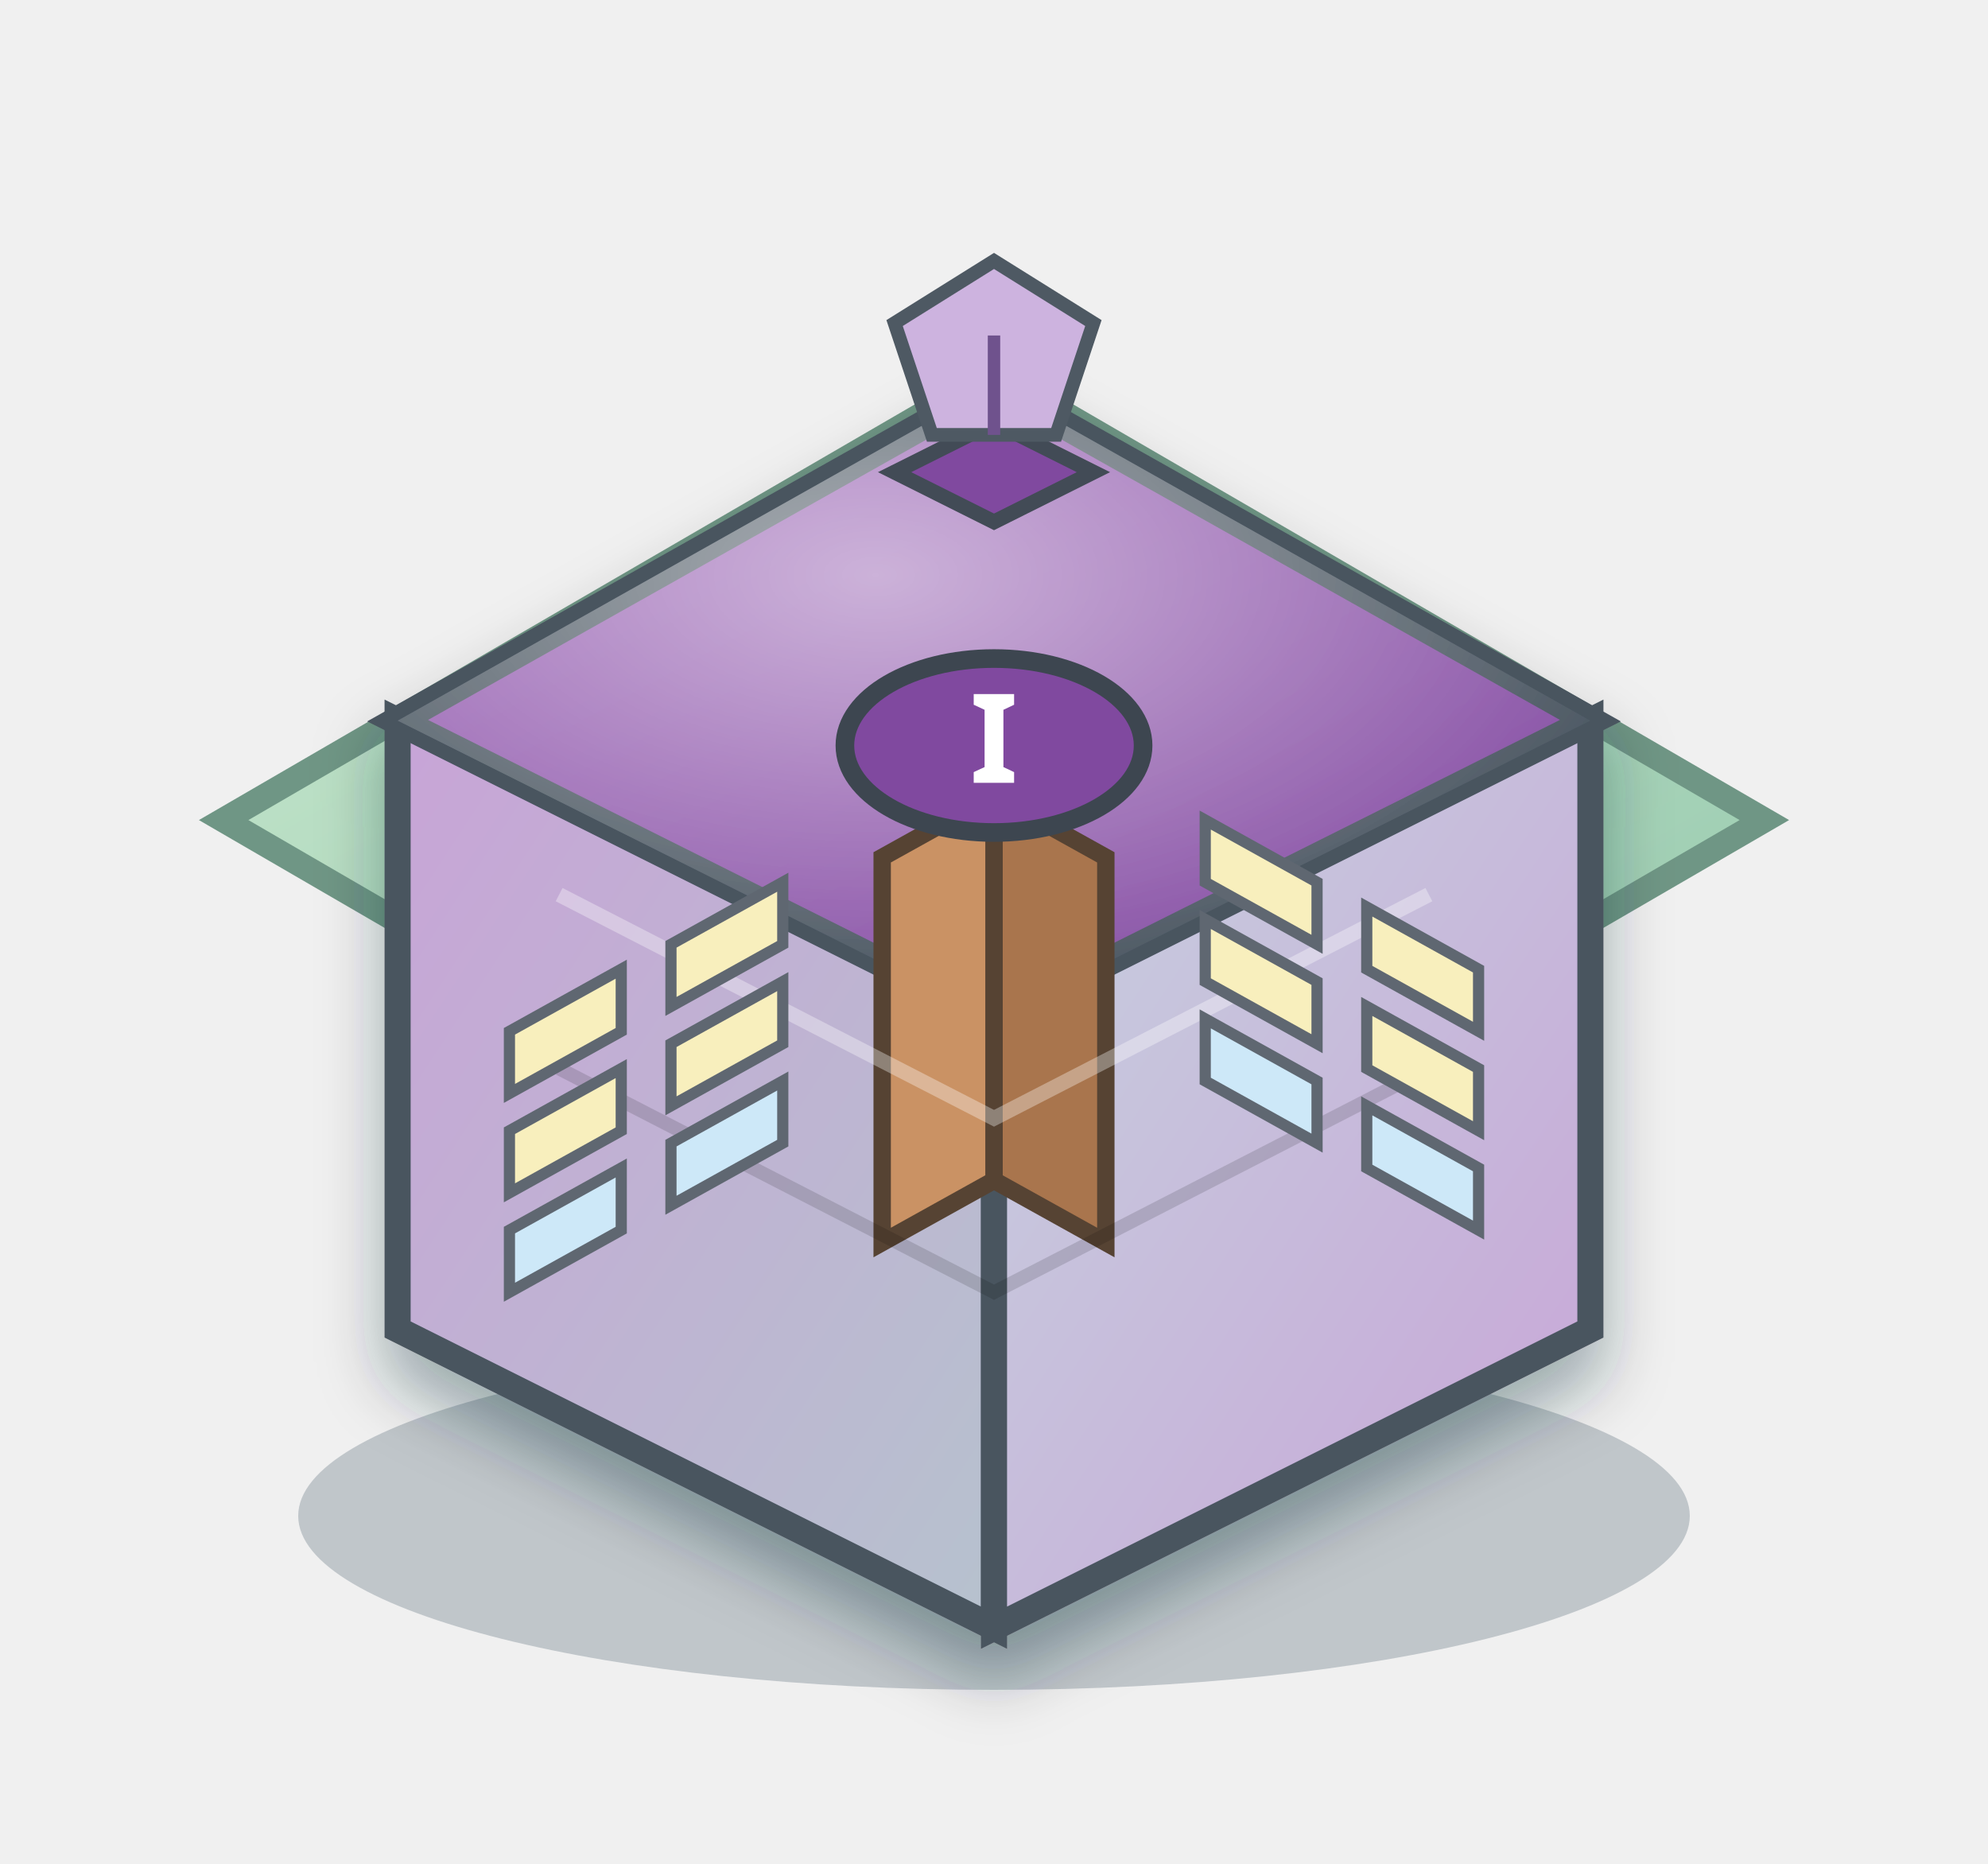
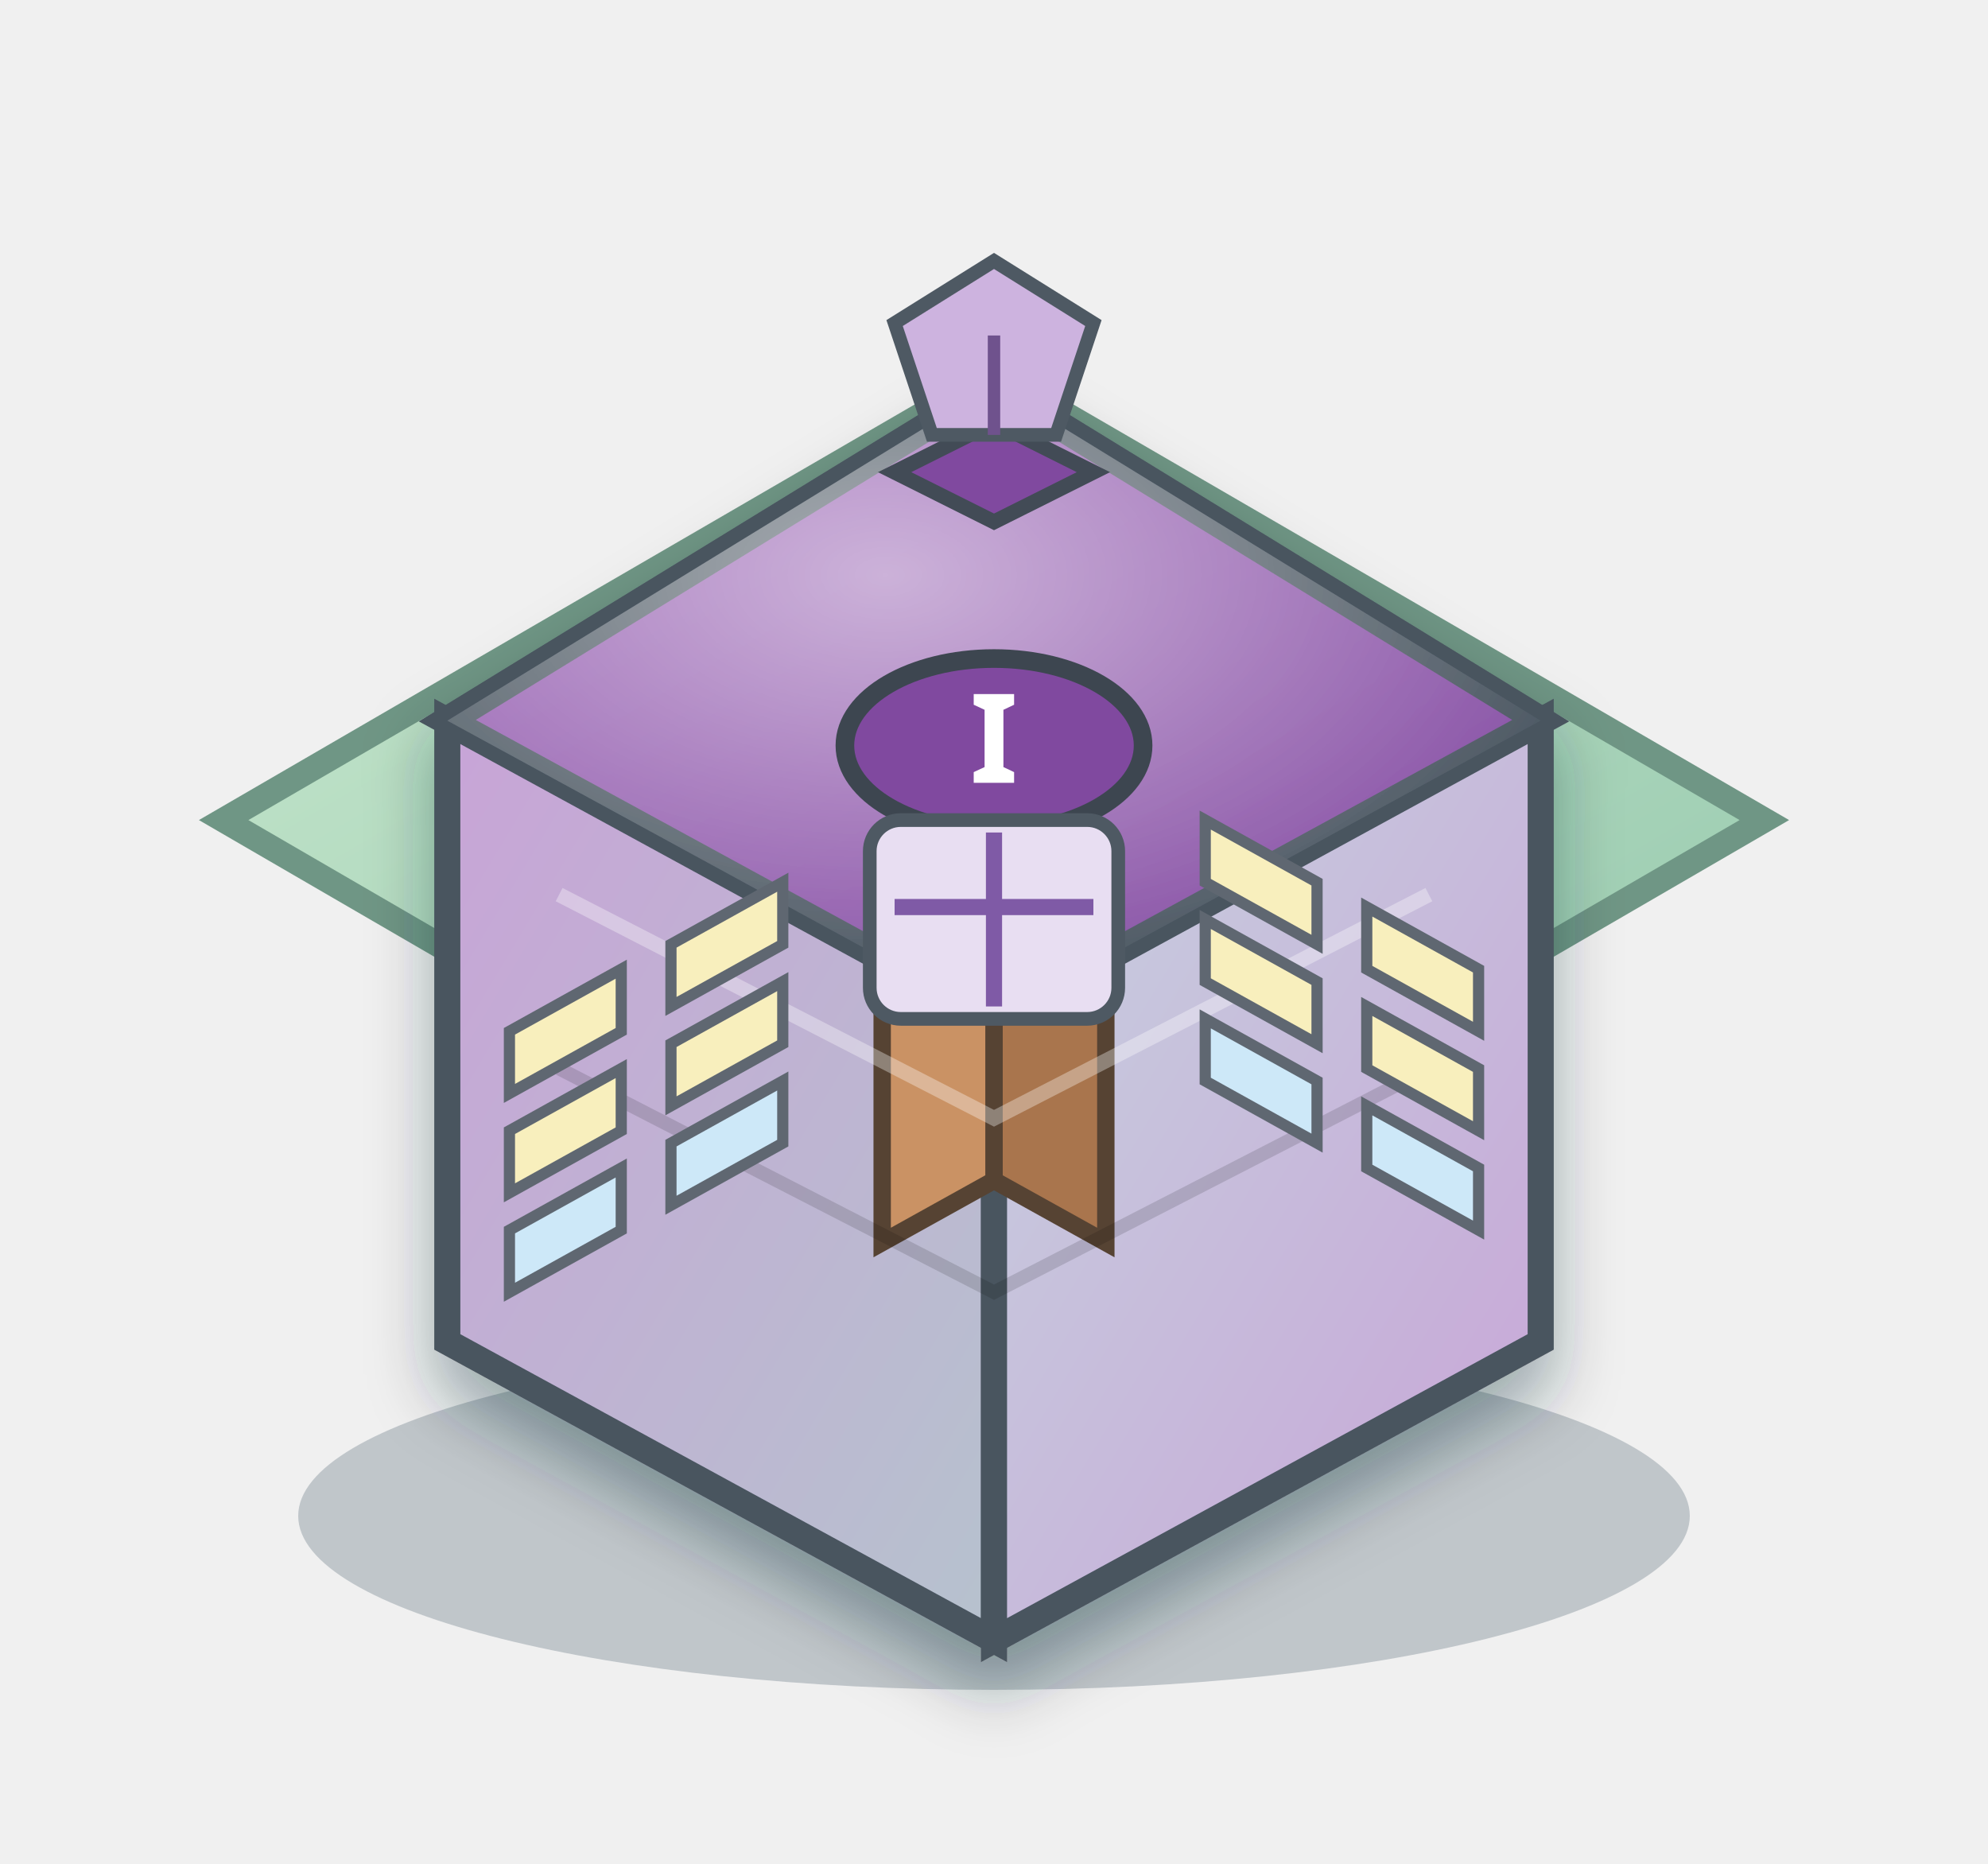
<svg xmlns="http://www.w3.org/2000/svg" width="160" height="150" viewBox="0 0 160 150" fill="none">
  <defs>
    <linearGradient id="ground" x1="0" y1="0" x2="1" y2="1">
      <stop offset="0%" stop-color="#c7e7cd" />
      <stop offset="100%" stop-color="#95c8ad" />
    </linearGradient>
    <linearGradient id="roofFace" x1="0" y1="0" x2="1" y2="1">
      <stop offset="0%" stop-color="#9a62b5" />
      <stop offset="100%" stop-color="#80499f" />
    </linearGradient>
    <linearGradient id="wallL" x1="0" y1="0" x2="1" y2="1">
      <stop offset="0%" stop-color="#c8a4d7" />
      <stop offset="100%" stop-color="#b6c2ce" />
    </linearGradient>
    <linearGradient id="wallR" x1="0" y1="0" x2="1" y2="1">
      <stop offset="0%" stop-color="#c6d2df" />
      <stop offset="100%" stop-color="#c8a4d7" />
    </linearGradient>
    <radialGradient id="roofSpec" cx="40%" cy="30%" r="70%">
      <stop offset="0%" stop-color="#ffffff88" />
      <stop offset="100%" stop-color="#ffffff00" />
    </radialGradient>
    <filter id="softShadow" x="-20%" y="-20%" width="140%" height="140%">
      <feDropShadow dx="0" dy="3" stdDeviation="2.6" flood-color="#122a38" flood-opacity="0.35" />
    </filter>
  </defs>
  <ellipse cx="80" cy="122" rx="56" ry="14" fill="#173246" opacity="0.22" />
  <polygon points="80,30 142,66 80,102 18,66" fill="url(#ground)" stroke="#6f9685" stroke-width="2" />
  <g filter="url(#softShadow)">
-     <polygon points="32,58 80,82 80,131 32,107" fill="url(#wallL)" stroke="#48545f" stroke-width="2.1" />
-     <polygon points="128,58 80,82 80,131 128,107" fill="url(#wallR)" stroke="#48545f" stroke-width="2.1" />
-     <polygon points="80,31 128,58 80,82 32,58" fill="url(#roofFace)" stroke="#48545f" stroke-width="2.3" />
-     <polygon points="80,31 128,58 80,82 32,58" fill="url(#roofSpec)" />
+     <polygon points="36,58 80,82 80,132 36,108" fill="url(#wallL)" stroke="#48545f" stroke-width="2.1" />
+     <polygon points="124,58 80,82 80,132 124,108" fill="url(#wallR)" stroke="#48545f" stroke-width="2.1" />
+     <polygon points="80,31 124,58 80,82 36,58" fill="url(#roofFace)" stroke="#48545f" stroke-width="2.3" />
+     <polygon points="80,31 124,58 80,82 36,58" fill="url(#roofSpec)" />
  </g>
  <polygon points="80,64 89,69 89,100 80,95" fill="#a9754d" stroke="#564333" stroke-width="1.4" />
  <polygon points="80,64 71,69 71,100 80,95" fill="#ca9264" stroke="#564333" stroke-width="1.4" />
  <polyline points="45,72 80,90 115,72" stroke="#ffffff55" stroke-width="1.2" />
  <polyline points="45,86 80,104 115,86" stroke="#00000022" stroke-width="1.1" />
  <polygon points="97,66 106,71 106,76 97,71" fill="#f8efbd" stroke="#5f6771" stroke-width="0.9" />
  <polygon points="110,73 119,78 119,83 110,78" fill="#f8efbd" stroke="#5f6771" stroke-width="0.9" />
  <polygon points="97,74 106,79 106,84 97,79" fill="#f8efbd" stroke="#5f6771" stroke-width="0.9" />
  <polygon points="110,81 119,86 119,91 110,86" fill="#f8efbd" stroke="#5f6771" stroke-width="0.9" />
  <polygon points="97,82 106,87 106,92 97,87" fill="#cde8f8" stroke="#5f6771" stroke-width="0.9" />
  <polygon points="110,89 119,94 119,99 110,94" fill="#cde8f8" stroke="#5f6771" stroke-width="0.9" />
  <polygon points="63,71 54,76 54,81 63,76" fill="#f8efbd" stroke="#5f6771" stroke-width="0.9" />
  <polygon points="50,78 41,83 41,88 50,83" fill="#f8efbd" stroke="#5f6771" stroke-width="0.9" />
  <polygon points="63,79 54,84 54,89 63,84" fill="#f8efbd" stroke="#5f6771" stroke-width="0.9" />
  <polygon points="50,86 41,91 41,96 50,91" fill="#f8efbd" stroke="#5f6771" stroke-width="0.9" />
  <polygon points="63,87 54,92 54,97 63,92" fill="#cde8f8" stroke="#5f6771" stroke-width="0.9" />
  <polygon points="50,94 41,99 41,104 50,99" fill="#cde8f8" stroke="#5f6771" stroke-width="0.9" />
  <ellipse cx="80" cy="60" rx="12" ry="7" fill="#80499f" stroke="#3d4650" stroke-width="1.5" />
  <text x="80" y="63" font-size="10" text-anchor="middle" fill="#ffffff" font-family="Verdana" font-weight="700">I</text>
+   <rect x="70" y="66" width="20" height="16" rx="2.5" fill="#e8def2" stroke="#4e5963" stroke-width="1.1" />
+   <line x1="80" y1="67" x2="80" y2="81" stroke="#7f5aa6" stroke-width="1.3" />
+   <line x1="72" y1="73" x2="88" y2="73" stroke="#7f5aa6" stroke-width="1.3" />
  <polygon points="72,38 80,34 88,38 80,42" fill="#80499f" stroke="#424b56" stroke-width="1.2" />
  <path d="M80 21 L88 26 L85 35 L75 35 L72 26 Z" fill="#cdb3df" stroke="#4e5963" stroke-width="1.1" />
  <line x1="80" y1="27" x2="80" y2="35" stroke="#6f528d" stroke-width="1" />
</svg>
